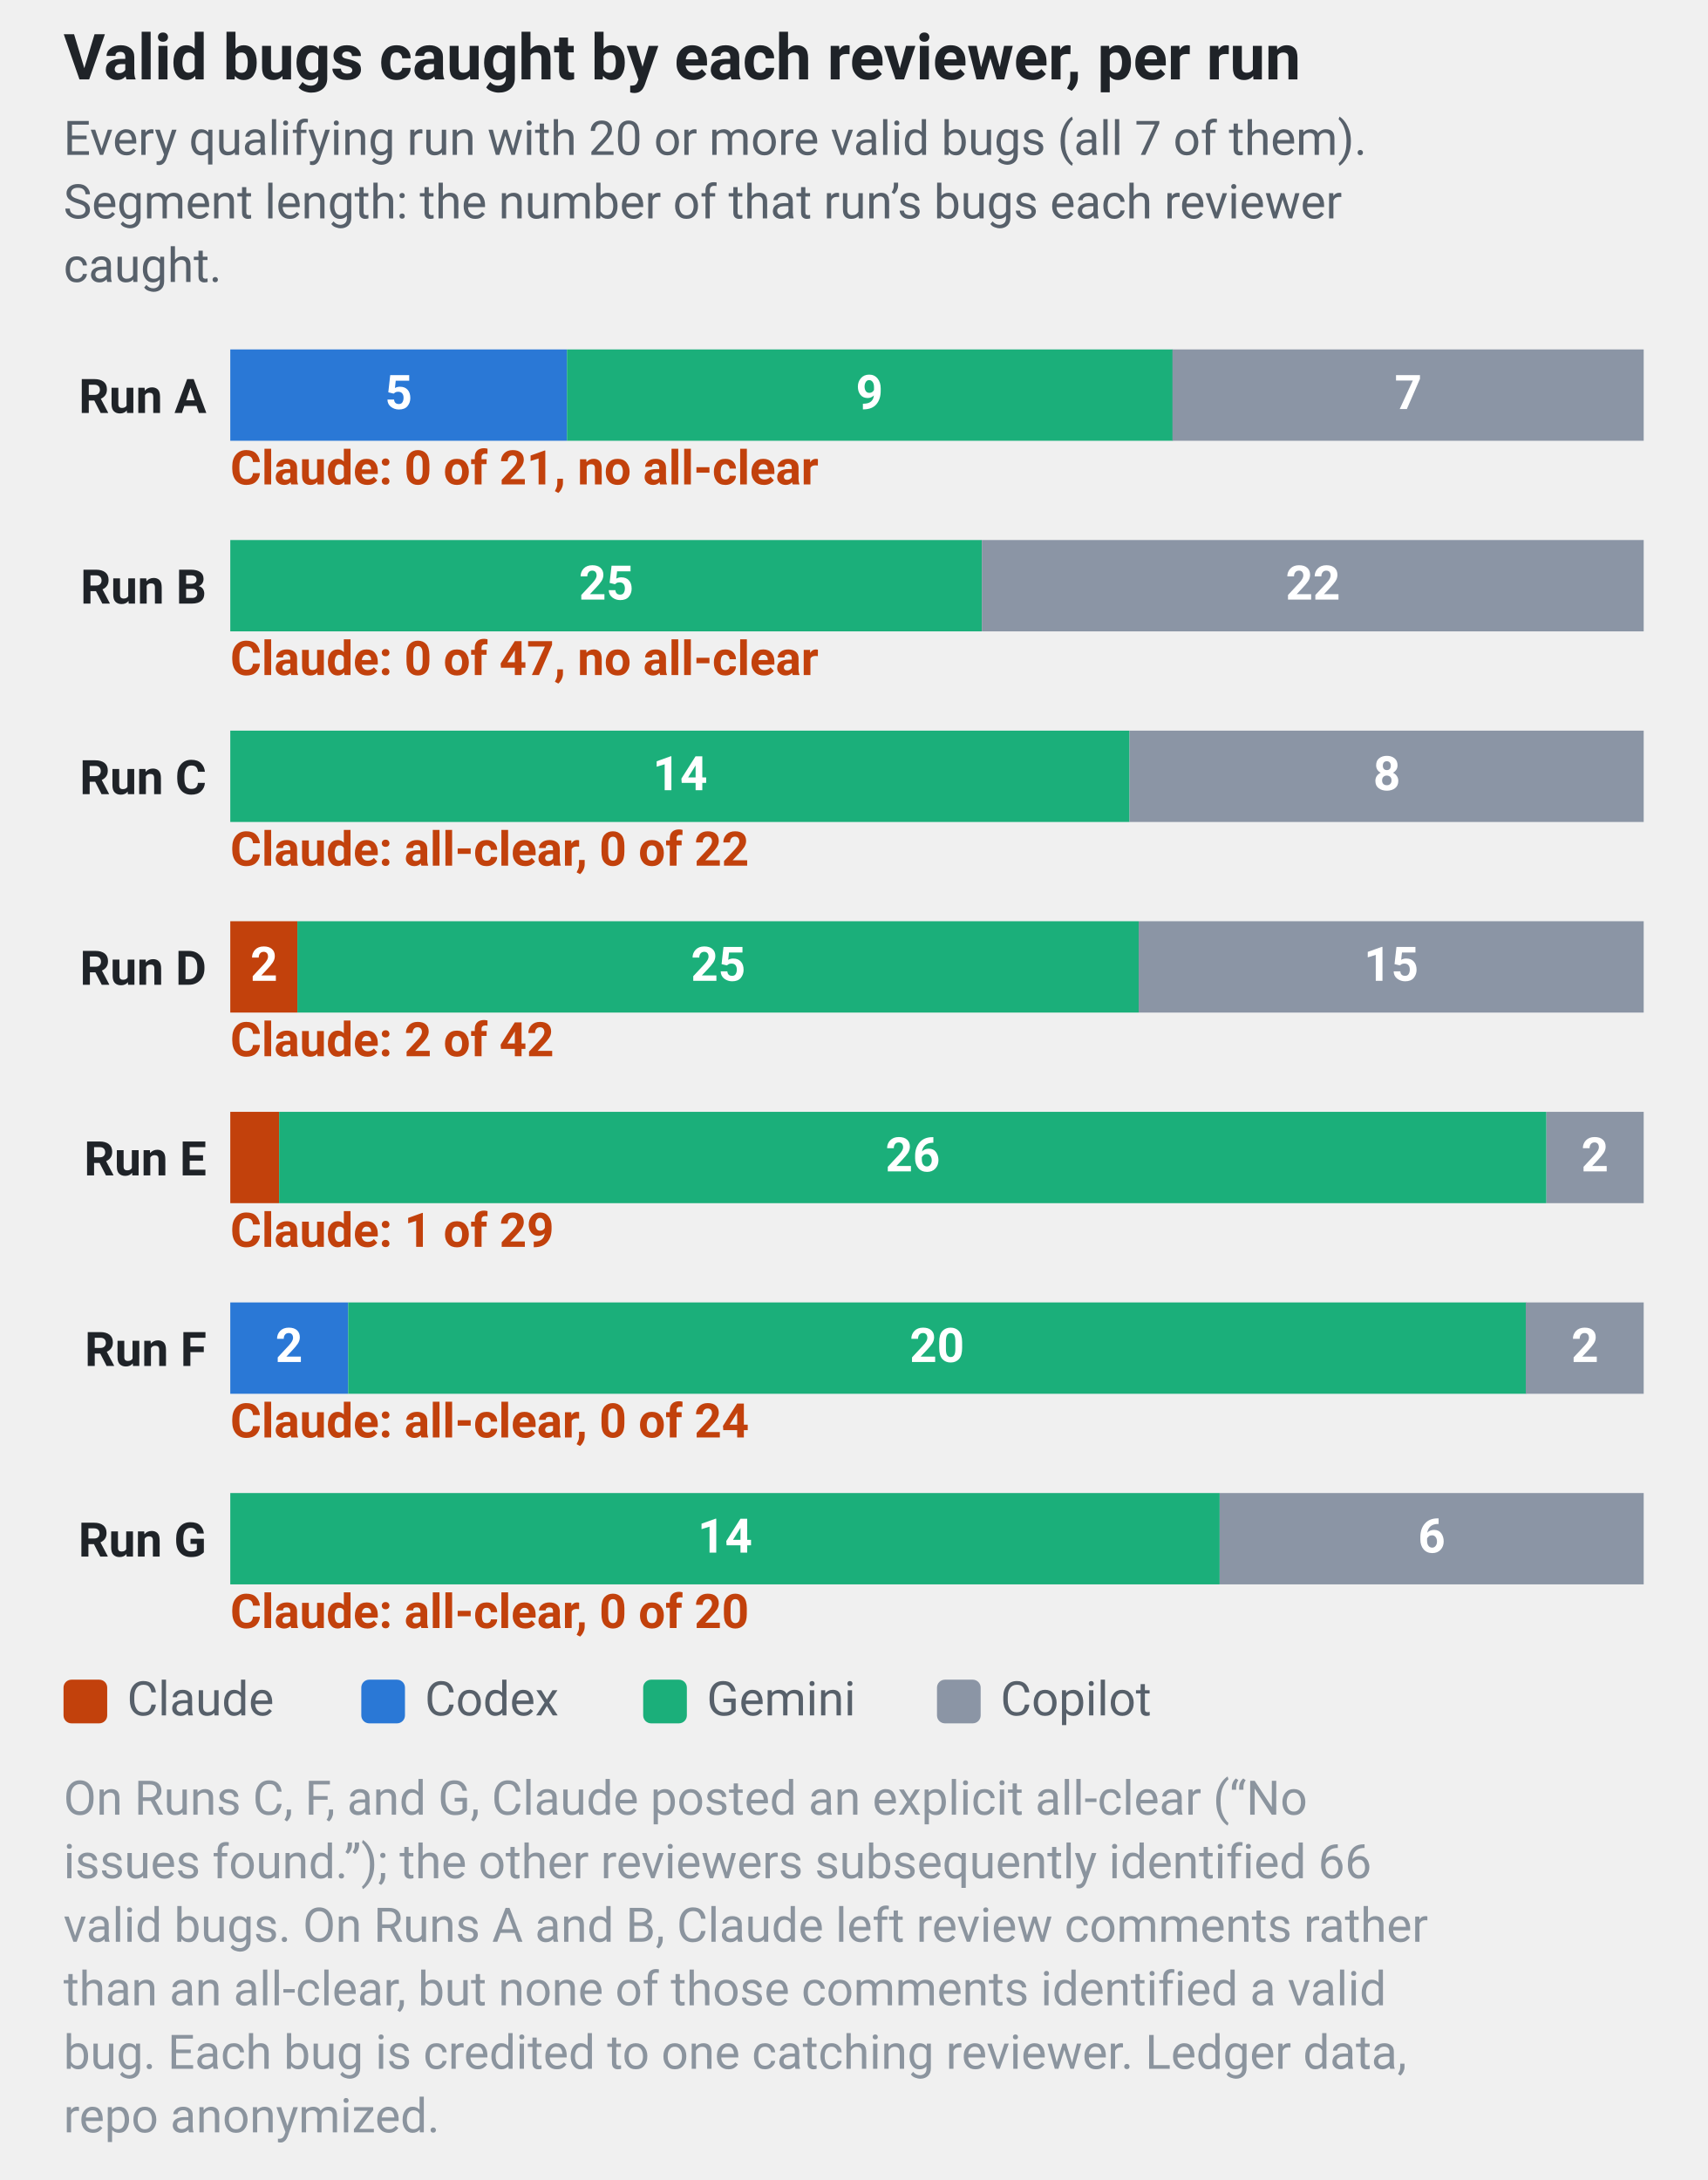
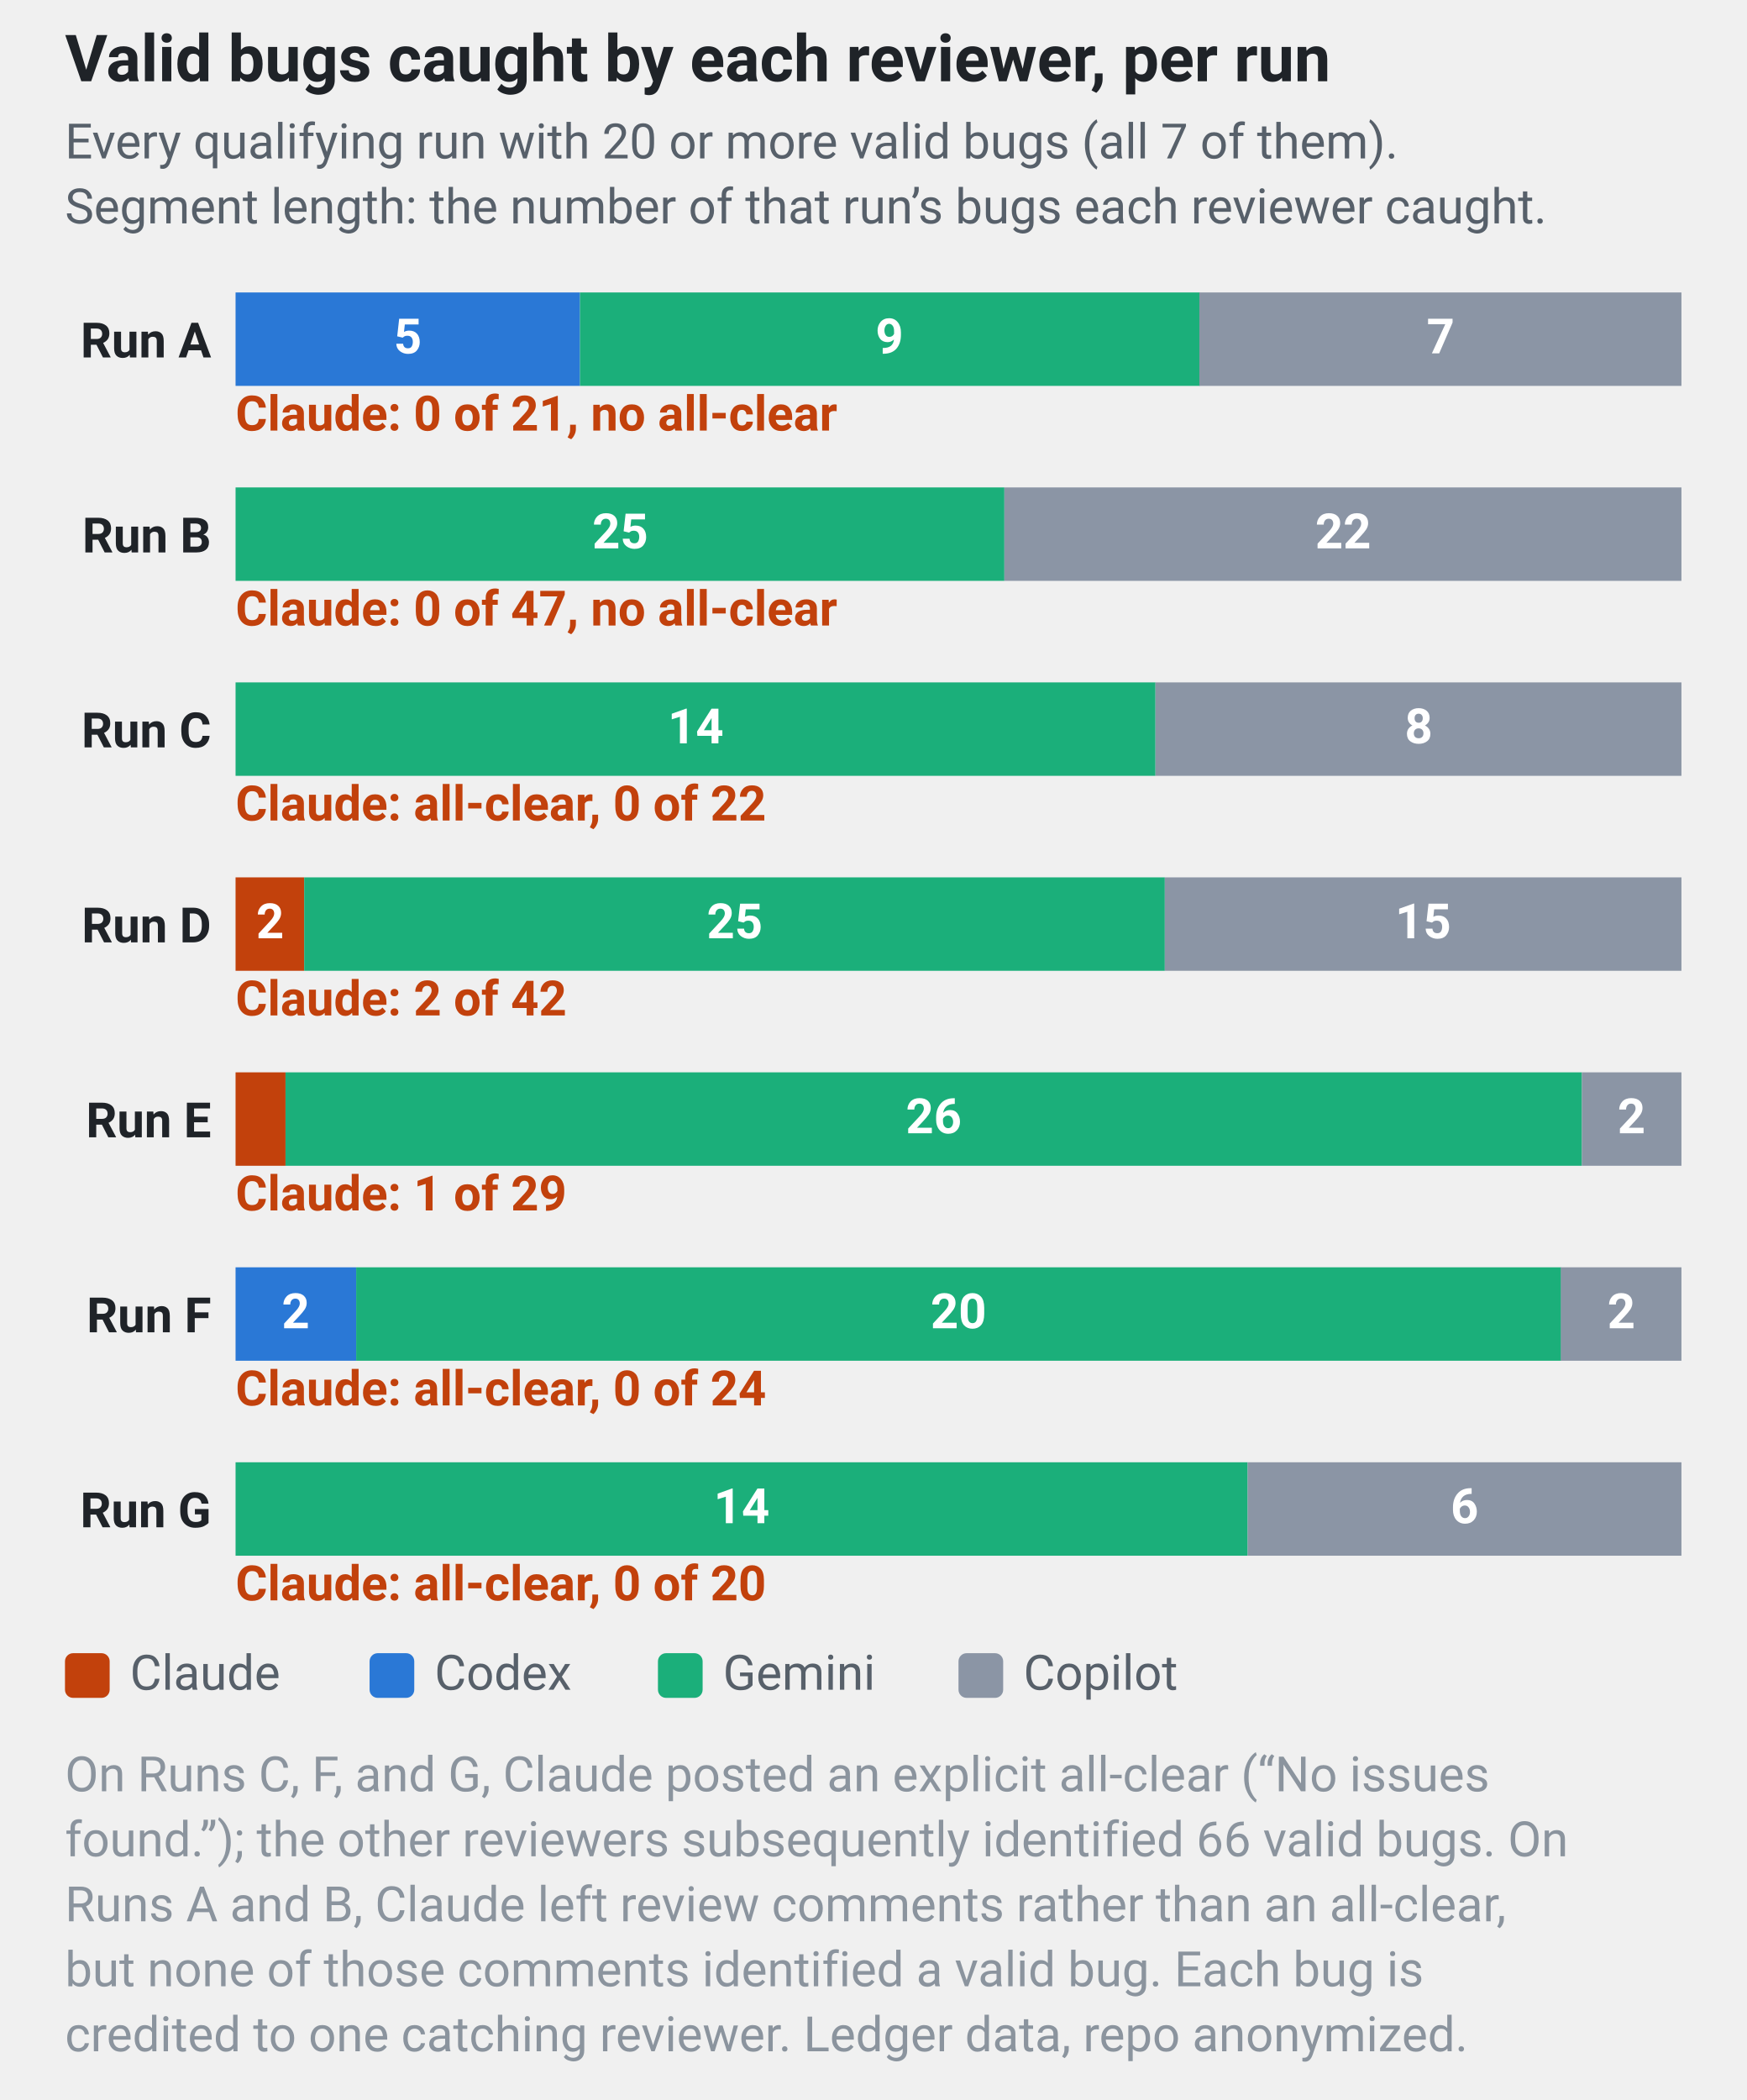
- <svg xmlns="http://www.w3.org/2000/svg" viewBox="0 0 430 549" font-family="-apple-system,Segoe UI,Roboto,Helvetica,Arial,sans-serif">
+ <svg xmlns="http://www.w3.org/2000/svg" viewBox="0 0 430 517" font-family="-apple-system,Segoe UI,Roboto,Helvetica,Arial,sans-serif">
  <text x="16.0" y="20.0" font-size="16" font-weight="700" fill="#1f2328">Valid bugs caught by each reviewer, per run</text>
  <text x="16.0" y="39.0" font-size="12" fill="#57606a">Every qualifying run with 20 or more valid bugs (all 7 of them).</text>
-   <text x="16.0" y="55.0" font-size="12" fill="#57606a">Segment length: the number of that run’s bugs each reviewer</text>
-   <text x="16.0" y="71.0" font-size="12" fill="#57606a">caught.</text>
-   <text x="52.0" y="104.0" font-size="12" font-weight="700" text-anchor="end" fill="#1f2328">Run A</text>
-   <rect x="58.0" y="88" width="84.8" height="23" fill="#2A78D6" />
-   <text x="100.4" y="103.0" font-size="12" font-weight="700" text-anchor="middle" fill="#ffffff">5</text>
-   <rect x="142.8" y="88" width="152.6" height="23" fill="#1BAF7A" />
-   <text x="219.0" y="103.0" font-size="12" font-weight="700" text-anchor="middle" fill="#ffffff">9</text>
-   <rect x="295.3" y="88" width="118.7" height="23" fill="#8B95A5" />
-   <text x="354.7" y="103.0" font-size="12" font-weight="700" text-anchor="middle" fill="#ffffff">7</text>
-   <text x="58.0" y="122.0" font-size="12" font-weight="700" fill="#C2410C">Claude: 0 of 21, no all-clear</text>
-   <text x="52.0" y="152.0" font-size="12" font-weight="700" text-anchor="end" fill="#1f2328">Run B</text>
-   <rect x="58.0" y="136" width="189.3" height="23" fill="#1BAF7A" />
-   <text x="152.7" y="151.0" font-size="12" font-weight="700" text-anchor="middle" fill="#ffffff">25</text>
-   <rect x="247.3" y="136" width="166.7" height="23" fill="#8B95A5" />
-   <text x="330.7" y="151.0" font-size="12" font-weight="700" text-anchor="middle" fill="#ffffff">22</text>
-   <text x="58.0" y="170.0" font-size="12" font-weight="700" fill="#C2410C">Claude: 0 of 47, no all-clear</text>
-   <text x="52.0" y="200.0" font-size="12" font-weight="700" text-anchor="end" fill="#1f2328">Run C</text>
-   <rect x="58.0" y="184" width="226.5" height="23" fill="#1BAF7A" />
-   <text x="171.3" y="199.0" font-size="12" font-weight="700" text-anchor="middle" fill="#ffffff">14</text>
-   <rect x="284.5" y="184" width="129.5" height="23" fill="#8B95A5" />
-   <text x="349.3" y="199.0" font-size="12" font-weight="700" text-anchor="middle" fill="#ffffff">8</text>
-   <text x="58.0" y="218.0" font-size="12" font-weight="700" fill="#C2410C">Claude: all-clear, 0 of 22</text>
-   <text x="52.0" y="248.0" font-size="12" font-weight="700" text-anchor="end" fill="#1f2328">Run D</text>
-   <rect x="58.0" y="232" width="16.9" height="23" fill="#C2410C" />
-   <text x="66.5" y="247.0" font-size="12" font-weight="700" text-anchor="middle" fill="#ffffff">2</text>
-   <rect x="74.9" y="232" width="211.9" height="23" fill="#1BAF7A" />
-   <text x="180.9" y="247.0" font-size="12" font-weight="700" text-anchor="middle" fill="#ffffff">25</text>
-   <rect x="286.8" y="232" width="127.2" height="23" fill="#8B95A5" />
-   <text x="350.4" y="247.0" font-size="12" font-weight="700" text-anchor="middle" fill="#ffffff">15</text>
-   <text x="58.0" y="266.0" font-size="12" font-weight="700" fill="#C2410C">Claude: 2 of 42</text>
-   <text x="52.0" y="296.0" font-size="12" font-weight="700" text-anchor="end" fill="#1f2328">Run E</text>
-   <rect x="58.0" y="280" width="12.3" height="23" fill="#C2410C" />
-   <rect x="70.3" y="280" width="319.2" height="23" fill="#1BAF7A" />
-   <text x="229.9" y="295.0" font-size="12" font-weight="700" text-anchor="middle" fill="#ffffff">26</text>
-   <rect x="389.5" y="280" width="24.5" height="23" fill="#8B95A5" />
-   <text x="401.7" y="295.0" font-size="12" font-weight="700" text-anchor="middle" fill="#ffffff">2</text>
-   <text x="58.0" y="314.0" font-size="12" font-weight="700" fill="#C2410C">Claude: 1 of 29</text>
-   <text x="52.0" y="344.0" font-size="12" font-weight="700" text-anchor="end" fill="#1f2328">Run F</text>
-   <rect x="58.0" y="328" width="29.7" height="23" fill="#2A78D6" />
-   <text x="72.8" y="343.0" font-size="12" font-weight="700" text-anchor="middle" fill="#ffffff">2</text>
-   <rect x="87.7" y="328" width="296.7" height="23" fill="#1BAF7A" />
-   <text x="236.0" y="343.0" font-size="12" font-weight="700" text-anchor="middle" fill="#ffffff">20</text>
-   <rect x="384.3" y="328" width="29.7" height="23" fill="#8B95A5" />
-   <text x="399.2" y="343.0" font-size="12" font-weight="700" text-anchor="middle" fill="#ffffff">2</text>
-   <text x="58.0" y="362.0" font-size="12" font-weight="700" fill="#C2410C">Claude: all-clear, 0 of 24</text>
-   <text x="52.0" y="392.0" font-size="12" font-weight="700" text-anchor="end" fill="#1f2328">Run G</text>
-   <rect x="58.0" y="376" width="249.2" height="23" fill="#1BAF7A" />
-   <text x="182.6" y="391.0" font-size="12" font-weight="700" text-anchor="middle" fill="#ffffff">14</text>
-   <rect x="307.2" y="376" width="106.8" height="23" fill="#8B95A5" />
-   <text x="360.6" y="391.0" font-size="12" font-weight="700" text-anchor="middle" fill="#ffffff">6</text>
-   <text x="58.0" y="410.0" font-size="12" font-weight="700" fill="#C2410C">Claude: all-clear, 0 of 20</text>
-   <rect x="16" y="423" width="11" height="11" rx="2" fill="#C2410C" />
-   <text x="32.0" y="432.0" font-size="12" fill="#57606a">Claude</text>
-   <rect x="91" y="423" width="11" height="11" rx="2" fill="#2A78D6" />
-   <text x="107.0" y="432.0" font-size="12" fill="#57606a">Codex</text>
-   <rect x="162" y="423" width="11" height="11" rx="2" fill="#1BAF7A" />
-   <text x="178.0" y="432.0" font-size="12" fill="#57606a">Gemini</text>
-   <rect x="236" y="423" width="11" height="11" rx="2" fill="#8B95A5" />
-   <text x="252.0" y="432.0" font-size="12" fill="#57606a">Copilot</text>
-   <text x="16.0" y="457.0" font-size="12" fill="#8b949e">On Runs C, F, and G, Claude posted an explicit all-clear (“No</text>
-   <text x="16.0" y="473.0" font-size="12" fill="#8b949e">issues found.”); the other reviewers subsequently identified 66</text>
-   <text x="16.0" y="489.0" font-size="12" fill="#8b949e">valid bugs. On Runs A and B, Claude left review comments rather</text>
-   <text x="16.0" y="505.0" font-size="12" fill="#8b949e">than an all-clear, but none of those comments identified a valid</text>
-   <text x="16.0" y="521.0" font-size="12" fill="#8b949e">bug. Each bug is credited to one catching reviewer. Ledger data,</text>
-   <text x="16.0" y="537.0" font-size="12" fill="#8b949e">repo anonymized.</text>
+   <text x="16.0" y="55.0" font-size="12" fill="#57606a">Segment length: the number of that run’s bugs each reviewer caught.</text>
+   <text x="52.0" y="88.0" font-size="12" font-weight="700" text-anchor="end" fill="#1f2328">Run A</text>
+   <rect x="58.0" y="72" width="84.8" height="23" fill="#2A78D6" />
+   <text x="100.4" y="87.0" font-size="12" font-weight="700" text-anchor="middle" fill="#ffffff">5</text>
+   <rect x="142.8" y="72" width="152.6" height="23" fill="#1BAF7A" />
+   <text x="219.0" y="87.0" font-size="12" font-weight="700" text-anchor="middle" fill="#ffffff">9</text>
+   <rect x="295.3" y="72" width="118.7" height="23" fill="#8B95A5" />
+   <text x="354.7" y="87.0" font-size="12" font-weight="700" text-anchor="middle" fill="#ffffff">7</text>
+   <text x="58.0" y="106.0" font-size="12" font-weight="700" fill="#C2410C">Claude: 0 of 21, no all-clear</text>
+   <text x="52.0" y="136.0" font-size="12" font-weight="700" text-anchor="end" fill="#1f2328">Run B</text>
+   <rect x="58.0" y="120" width="189.3" height="23" fill="#1BAF7A" />
+   <text x="152.7" y="135.0" font-size="12" font-weight="700" text-anchor="middle" fill="#ffffff">25</text>
+   <rect x="247.3" y="120" width="166.7" height="23" fill="#8B95A5" />
+   <text x="330.7" y="135.0" font-size="12" font-weight="700" text-anchor="middle" fill="#ffffff">22</text>
+   <text x="58.0" y="154.0" font-size="12" font-weight="700" fill="#C2410C">Claude: 0 of 47, no all-clear</text>
+   <text x="52.0" y="184.0" font-size="12" font-weight="700" text-anchor="end" fill="#1f2328">Run C</text>
+   <rect x="58.0" y="168" width="226.5" height="23" fill="#1BAF7A" />
+   <text x="171.3" y="183.0" font-size="12" font-weight="700" text-anchor="middle" fill="#ffffff">14</text>
+   <rect x="284.5" y="168" width="129.5" height="23" fill="#8B95A5" />
+   <text x="349.3" y="183.0" font-size="12" font-weight="700" text-anchor="middle" fill="#ffffff">8</text>
+   <text x="58.0" y="202.0" font-size="12" font-weight="700" fill="#C2410C">Claude: all-clear, 0 of 22</text>
+   <text x="52.0" y="232.0" font-size="12" font-weight="700" text-anchor="end" fill="#1f2328">Run D</text>
+   <rect x="58.0" y="216" width="16.9" height="23" fill="#C2410C" />
+   <text x="66.5" y="231.0" font-size="12" font-weight="700" text-anchor="middle" fill="#ffffff">2</text>
+   <rect x="74.9" y="216" width="211.9" height="23" fill="#1BAF7A" />
+   <text x="180.9" y="231.0" font-size="12" font-weight="700" text-anchor="middle" fill="#ffffff">25</text>
+   <rect x="286.8" y="216" width="127.2" height="23" fill="#8B95A5" />
+   <text x="350.4" y="231.0" font-size="12" font-weight="700" text-anchor="middle" fill="#ffffff">15</text>
+   <text x="58.0" y="250.0" font-size="12" font-weight="700" fill="#C2410C">Claude: 2 of 42</text>
+   <text x="52.0" y="280.0" font-size="12" font-weight="700" text-anchor="end" fill="#1f2328">Run E</text>
+   <rect x="58.0" y="264" width="12.3" height="23" fill="#C2410C" />
+   <rect x="70.3" y="264" width="319.2" height="23" fill="#1BAF7A" />
+   <text x="229.9" y="279.0" font-size="12" font-weight="700" text-anchor="middle" fill="#ffffff">26</text>
+   <rect x="389.5" y="264" width="24.5" height="23" fill="#8B95A5" />
+   <text x="401.7" y="279.0" font-size="12" font-weight="700" text-anchor="middle" fill="#ffffff">2</text>
+   <text x="58.0" y="298.0" font-size="12" font-weight="700" fill="#C2410C">Claude: 1 of 29</text>
+   <text x="52.0" y="328.0" font-size="12" font-weight="700" text-anchor="end" fill="#1f2328">Run F</text>
+   <rect x="58.0" y="312" width="29.7" height="23" fill="#2A78D6" />
+   <text x="72.8" y="327.0" font-size="12" font-weight="700" text-anchor="middle" fill="#ffffff">2</text>
+   <rect x="87.7" y="312" width="296.7" height="23" fill="#1BAF7A" />
+   <text x="236.0" y="327.0" font-size="12" font-weight="700" text-anchor="middle" fill="#ffffff">20</text>
+   <rect x="384.3" y="312" width="29.7" height="23" fill="#8B95A5" />
+   <text x="399.2" y="327.0" font-size="12" font-weight="700" text-anchor="middle" fill="#ffffff">2</text>
+   <text x="58.0" y="346.0" font-size="12" font-weight="700" fill="#C2410C">Claude: all-clear, 0 of 24</text>
+   <text x="52.0" y="376.0" font-size="12" font-weight="700" text-anchor="end" fill="#1f2328">Run G</text>
+   <rect x="58.0" y="360" width="249.2" height="23" fill="#1BAF7A" />
+   <text x="182.6" y="375.0" font-size="12" font-weight="700" text-anchor="middle" fill="#ffffff">14</text>
+   <rect x="307.2" y="360" width="106.8" height="23" fill="#8B95A5" />
+   <text x="360.6" y="375.0" font-size="12" font-weight="700" text-anchor="middle" fill="#ffffff">6</text>
+   <text x="58.0" y="394.0" font-size="12" font-weight="700" fill="#C2410C">Claude: all-clear, 0 of 20</text>
+   <rect x="16" y="407" width="11" height="11" rx="2" fill="#C2410C" />
+   <text x="32.0" y="416.0" font-size="12" fill="#57606a">Claude</text>
+   <rect x="91" y="407" width="11" height="11" rx="2" fill="#2A78D6" />
+   <text x="107.0" y="416.0" font-size="12" fill="#57606a">Codex</text>
+   <rect x="162" y="407" width="11" height="11" rx="2" fill="#1BAF7A" />
+   <text x="178.0" y="416.0" font-size="12" fill="#57606a">Gemini</text>
+   <rect x="236" y="407" width="11" height="11" rx="2" fill="#8B95A5" />
+   <text x="252.0" y="416.0" font-size="12" fill="#57606a">Copilot</text>
+   <text x="16.0" y="441.0" font-size="12" fill="#8b949e">On Runs C, F, and G, Claude posted an explicit all-clear (“No issues</text>
+   <text x="16.0" y="457.0" font-size="12" fill="#8b949e">found.”); the other reviewers subsequently identified 66 valid bugs. On</text>
+   <text x="16.0" y="473.0" font-size="12" fill="#8b949e">Runs A and B, Claude left review comments rather than an all-clear,</text>
+   <text x="16.0" y="489.0" font-size="12" fill="#8b949e">but none of those comments identified a valid bug. Each bug is</text>
+   <text x="16.0" y="505.0" font-size="12" fill="#8b949e">credited to one catching reviewer. Ledger data, repo anonymized.</text>
</svg>
